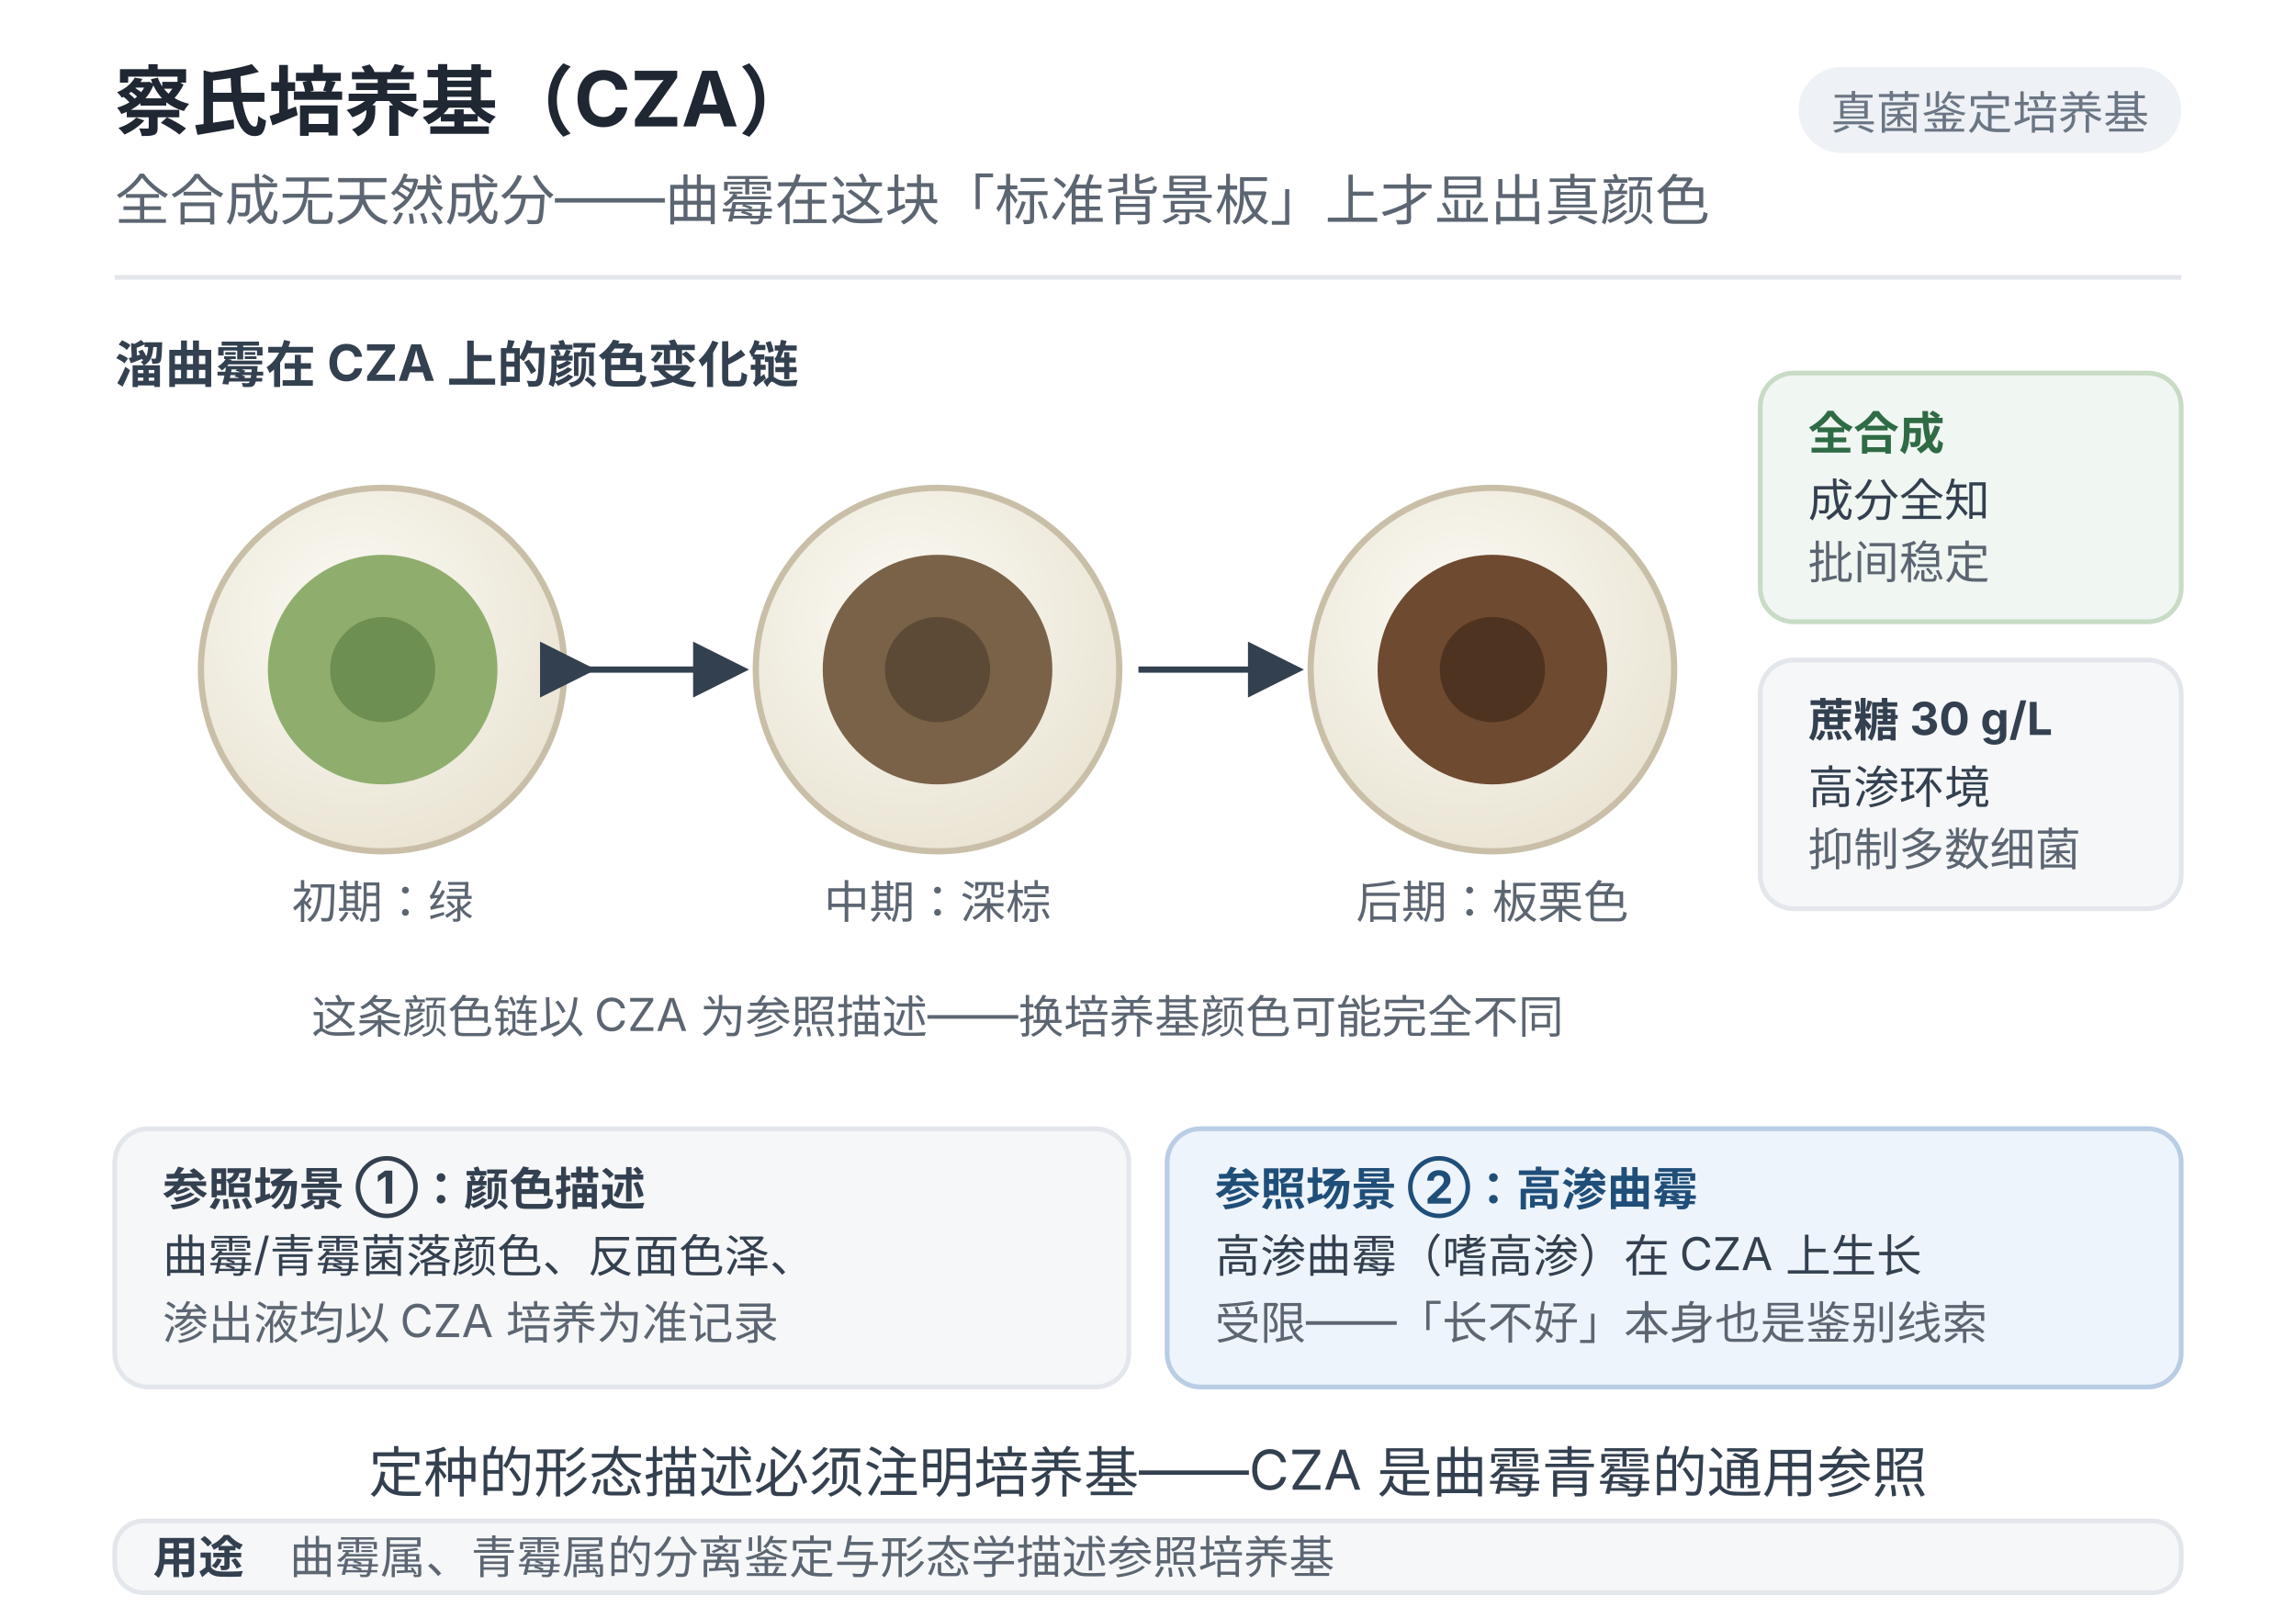
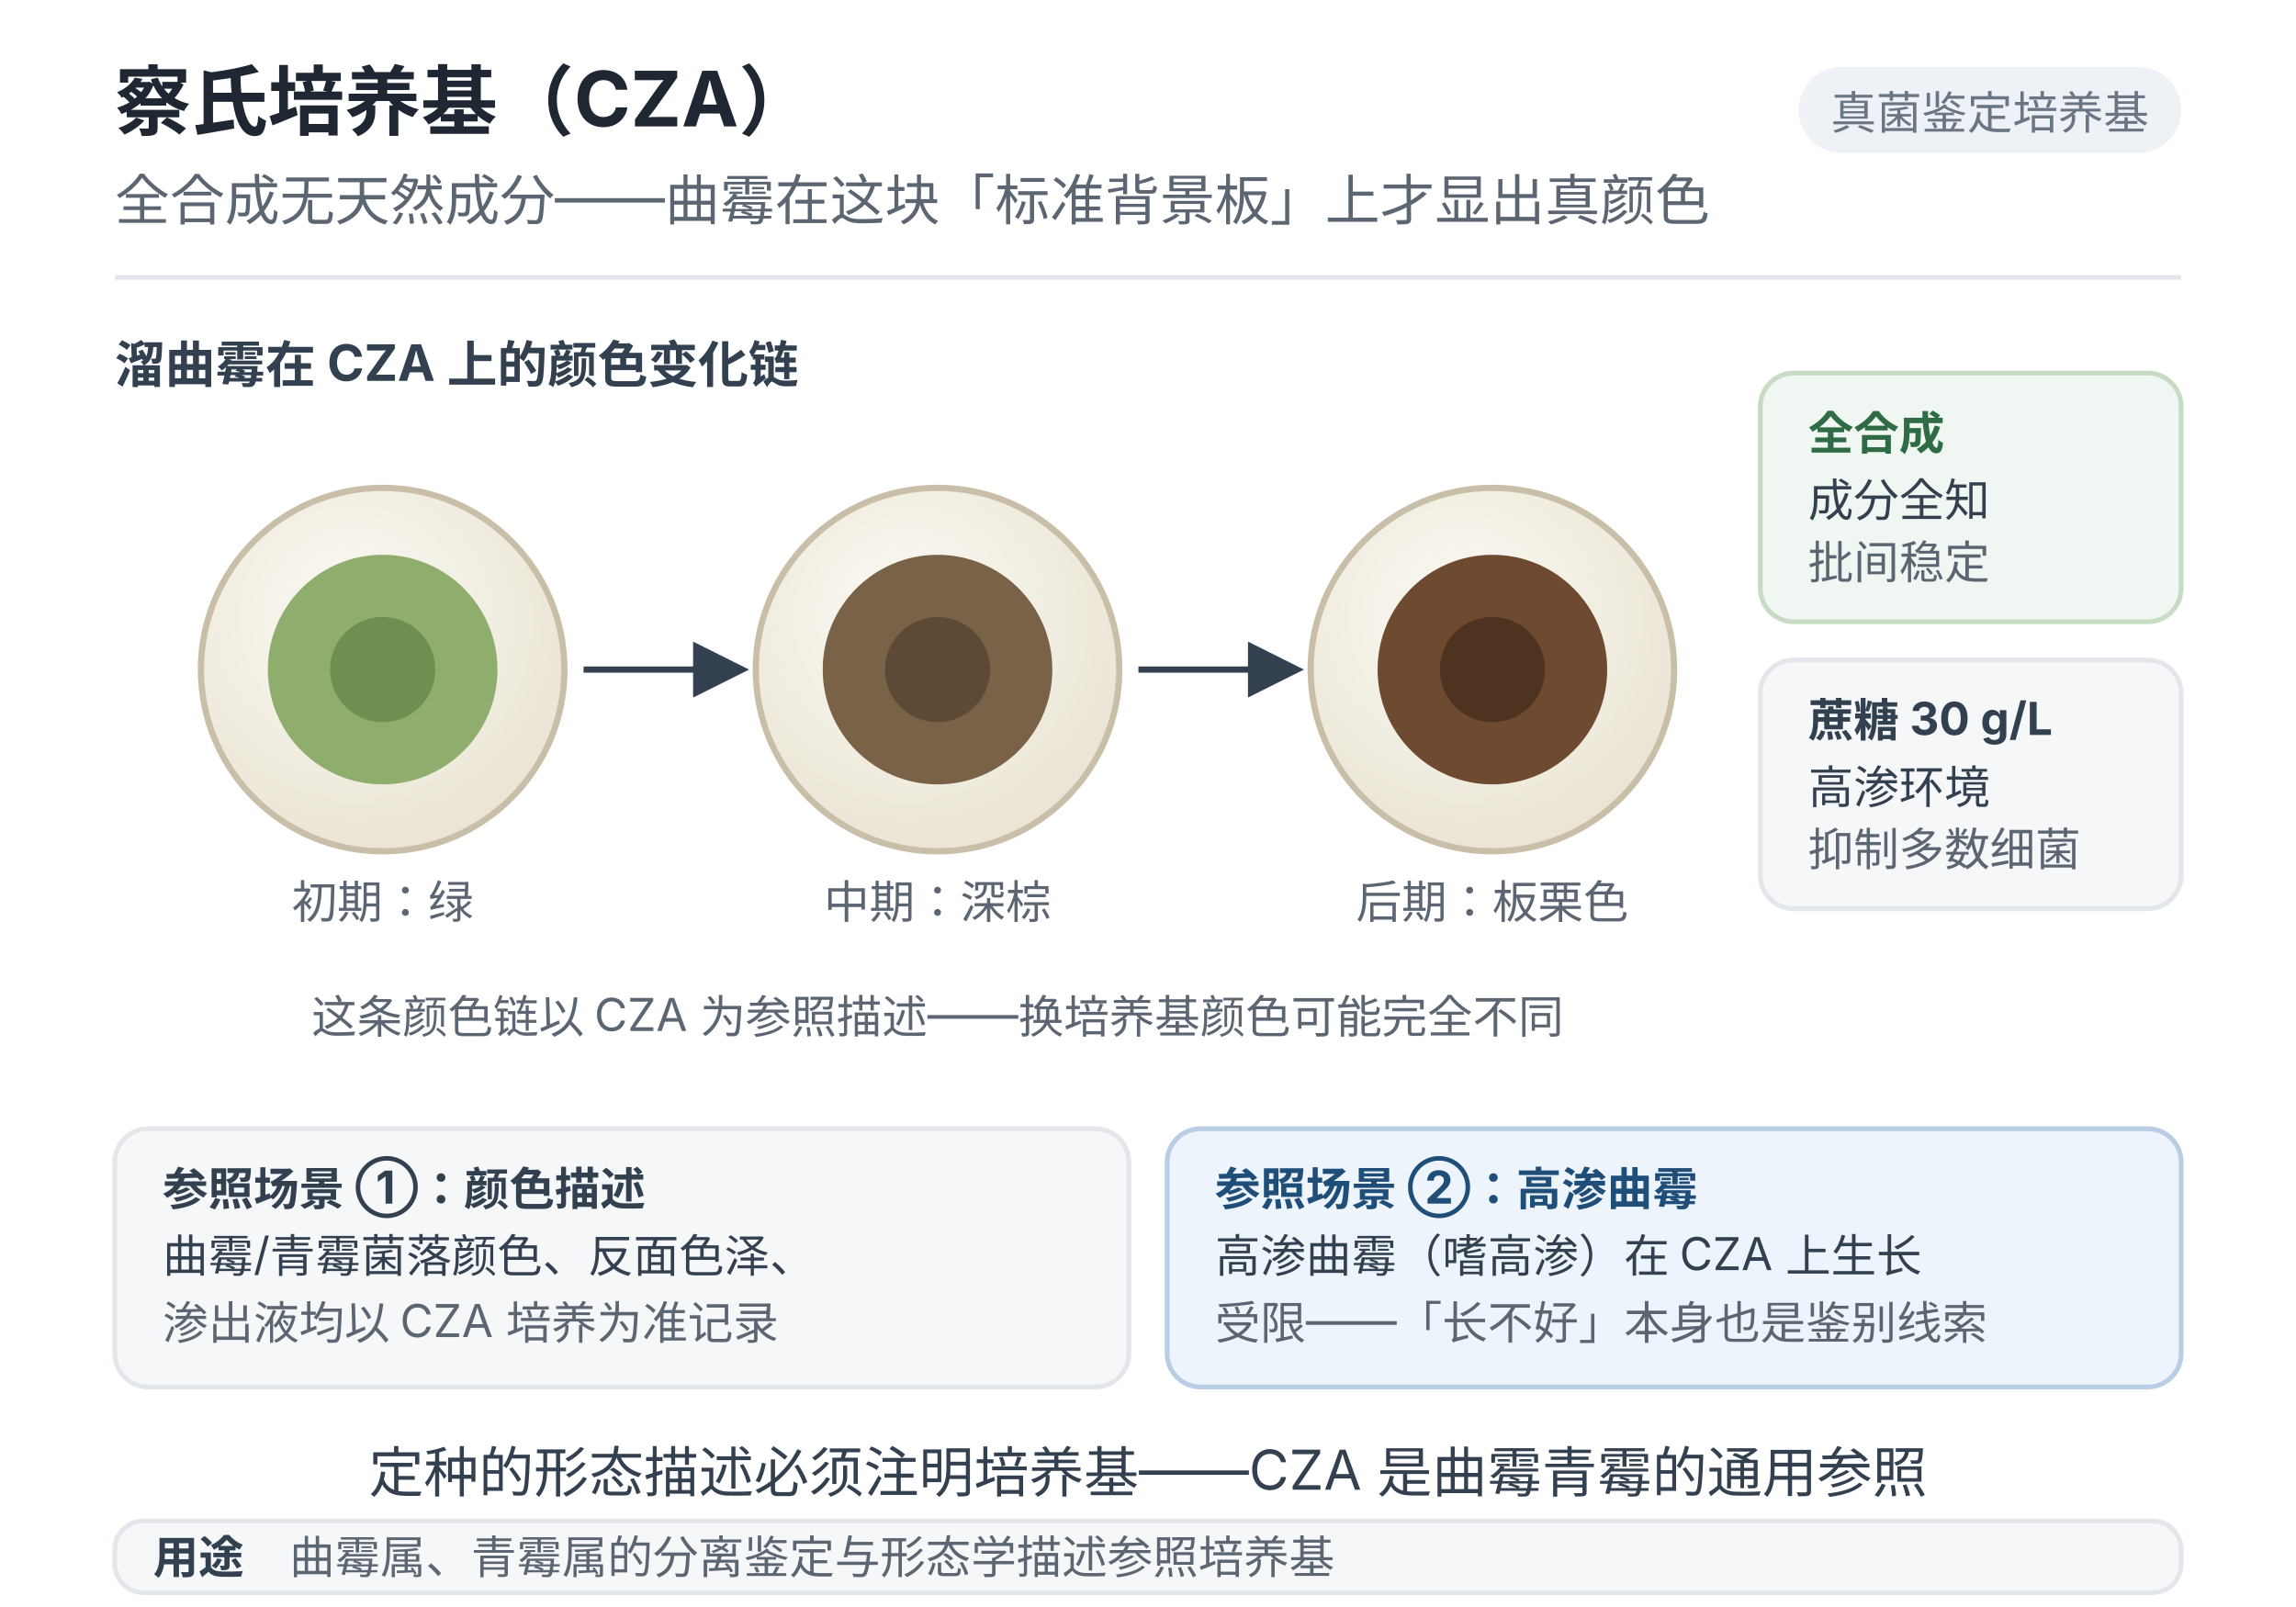
<svg xmlns="http://www.w3.org/2000/svg" viewBox="0 0 480 336" role="img" font-family="-apple-system,'PingFang SC','Microsoft YaHei',sans-serif">
  <defs>
    <radialGradient id="czaagar" cx="42%" cy="36%" r="72%">
      <stop offset="0" stop-color="#fbfaf5" />
      <stop offset="1" stop-color="#e8e2d0" />
    </radialGradient>
+     <marker id="arr" markerWidth="9" markerHeight="9" refX="7" refY="4.5" orient="auto">
+       <path d="M0,0 L9,4.5 L0,9 z" fill="#33404f" />
+     </marker>
  </defs>
  <rect width="480" height="336" fill="#ffffff" />
  <text x="24" y="27" font-size="16" font-weight="700" fill="#1f2733">察氏培养基（CZA）</text>
  <rect x="376" y="14" width="80" height="18" rx="9" fill="#eef1f5" />
  <text x="416" y="27" text-anchor="middle" font-size="9.5" fill="#6b7684">真菌鉴定培养基</text>
  <text x="24" y="46" font-size="11.5" fill="#5c6672">全合成无天然成分——曲霉在这块「标准背景板」上才显出真颜色</text>
  <line x1="24" y1="58" x2="456" y2="58" stroke="#e3e7ec" />
  <text x="24" y="80" font-size="10.5" font-weight="700" fill="#33404f">溜曲霉在 CZA 上的颜色变化链</text>
  <g>
    <circle cx="80" cy="140" r="38" fill="url(#czaagar)" stroke="#c9bfa8" stroke-width="1.3" />
    <circle cx="80" cy="140" r="24" fill="#8fae6e" />
    <circle cx="80" cy="140" r="11" fill="#6e8f52" />
    <text x="80" y="192" text-anchor="middle" font-size="9.5" fill="#5c6672">初期：绿</text>
    <circle cx="196" cy="140" r="38" fill="url(#czaagar)" stroke="#c9bfa8" stroke-width="1.3" />
    <circle cx="196" cy="140" r="24" fill="#7a6248" />
    <circle cx="196" cy="140" r="11" fill="#5d4a36" />
    <text x="196" y="192" text-anchor="middle" font-size="9.5" fill="#5c6672">中期：深棕</text>
    <circle cx="312" cy="140" r="38" fill="url(#czaagar)" stroke="#c9bfa8" stroke-width="1.3" />
    <circle cx="312" cy="140" r="24" fill="#6e4a30" />
    <circle cx="312" cy="140" r="11" fill="#4e3320" />
    <text x="312" y="192" text-anchor="middle" font-size="9.5" fill="#5c6672">后期：板栗色</text>
-     <line x1="122" y1="140" x2="154" y2="140" stroke="#33404f" stroke-width="1.3" marker-end="url(#arr)" marker-start="url(#arr)" marker-mid="url(#arr)" />
+     <line x1="122" y1="140" x2="154" y2="140" stroke="#33404f" stroke-width="1.3" marker-end="url(#arr)" />
    <line x1="238" y1="140" x2="270" y2="140" stroke="#33404f" stroke-width="1.3" marker-end="url(#arr)" />
  </g>
-   <defs>
-     <marker id="arr" markerWidth="9" markerHeight="9" refX="7" refY="4.5" orient="auto">
-       <path d="M0,0 L9,4.5 L0,9 z" fill="#33404f" />
-     </marker>
-   </defs>
  <text x="196" y="216" text-anchor="middle" font-size="9.5" fill="#5c6672">这条颜色链以 CZA 为参照描述——换培养基颜色可能完全不同</text>
  <g font-size="9.5">
    <rect x="368" y="78" width="88" height="52" rx="7" fill="#f0f6f2" stroke="#c8dcc5" />
    <text x="378" y="94" font-weight="700" fill="#2f6b45">全合成</text>
    <text x="378" y="108" fill="#33404f">成分全知</text>
    <text x="378" y="121" fill="#5c6672">批间稳定</text>
    <rect x="368" y="138" width="88" height="52" rx="7" fill="#f5f7f9" stroke="#e3e7ec" />
    <text x="378" y="154" font-weight="700" fill="#33404f">蔗糖 30 g/L</text>
    <text x="378" y="168" fill="#33404f">高渗环境</text>
    <text x="378" y="181" fill="#5c6672">抑制多数细菌</text>
  </g>
  <g font-size="9.5">
    <rect x="24" y="236" width="212" height="54" rx="7" fill="#f5f7f9" stroke="#e3e7ec" />
    <text x="34" y="252" font-weight="700" fill="#33404f">参照场景 ①：颜色描述</text>
    <text x="34" y="266" fill="#33404f">曲霉/青霉菌落颜色、反面色泽、</text>
    <text x="34" y="280" fill="#5c6672">渗出液均以 CZA 培养为准记录</text>
    <rect x="244" y="236" width="212" height="54" rx="7" fill="#eef4fb" stroke="#b9cde4" />
    <text x="254" y="252" font-weight="700" fill="#1f4e79">参照场景 ②：高渗曲霉</text>
    <text x="254" y="266" fill="#33404f">高渗曲霉（嗜高渗）在 CZA 上生长</text>
    <text x="254" y="280" fill="#5c6672">受限——「长不好」本身也是鉴别线索</text>
  </g>
  <text x="240" y="312" text-anchor="middle" font-size="11.5" fill="#33404f">定种的形态描述必须注明培养基——CZA 是曲霉青霉的通用参照</text>
  <rect x="24" y="318" width="432" height="15" rx="6" fill="#f5f7f9" stroke="#e3e7ec" />
  <text x="32" y="329" font-size="9.5" fill="#5c6672">
    <tspan font-weight="700" fill="#33404f">用途</tspan>　曲霉属、青霉属的分离鉴定与形态学描述参照培养基</text>
</svg>
